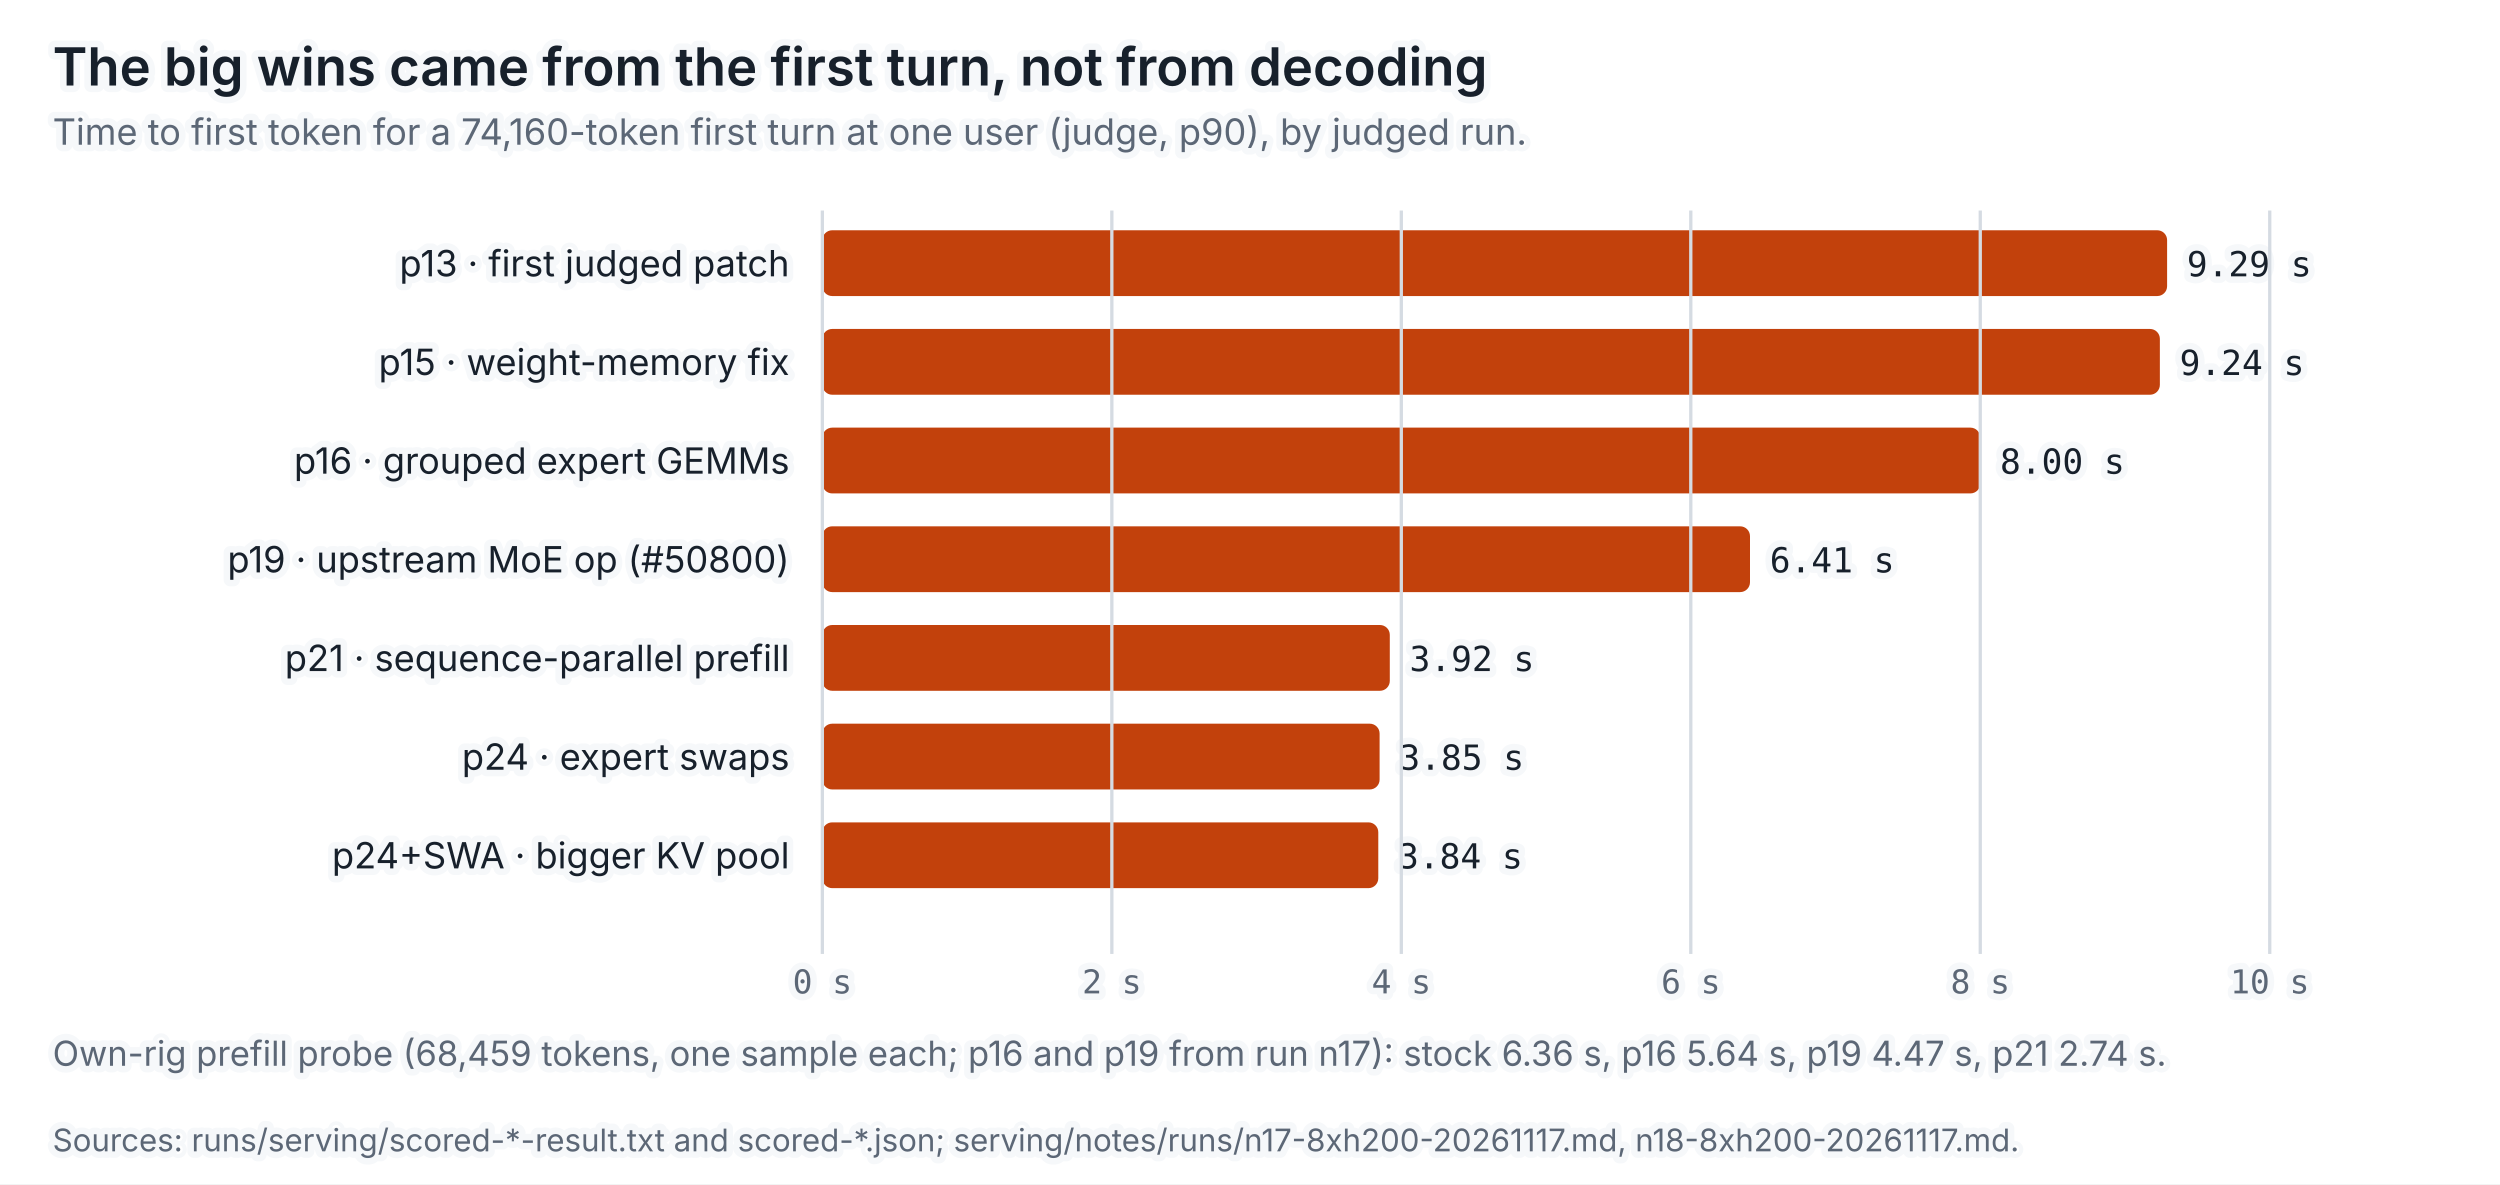
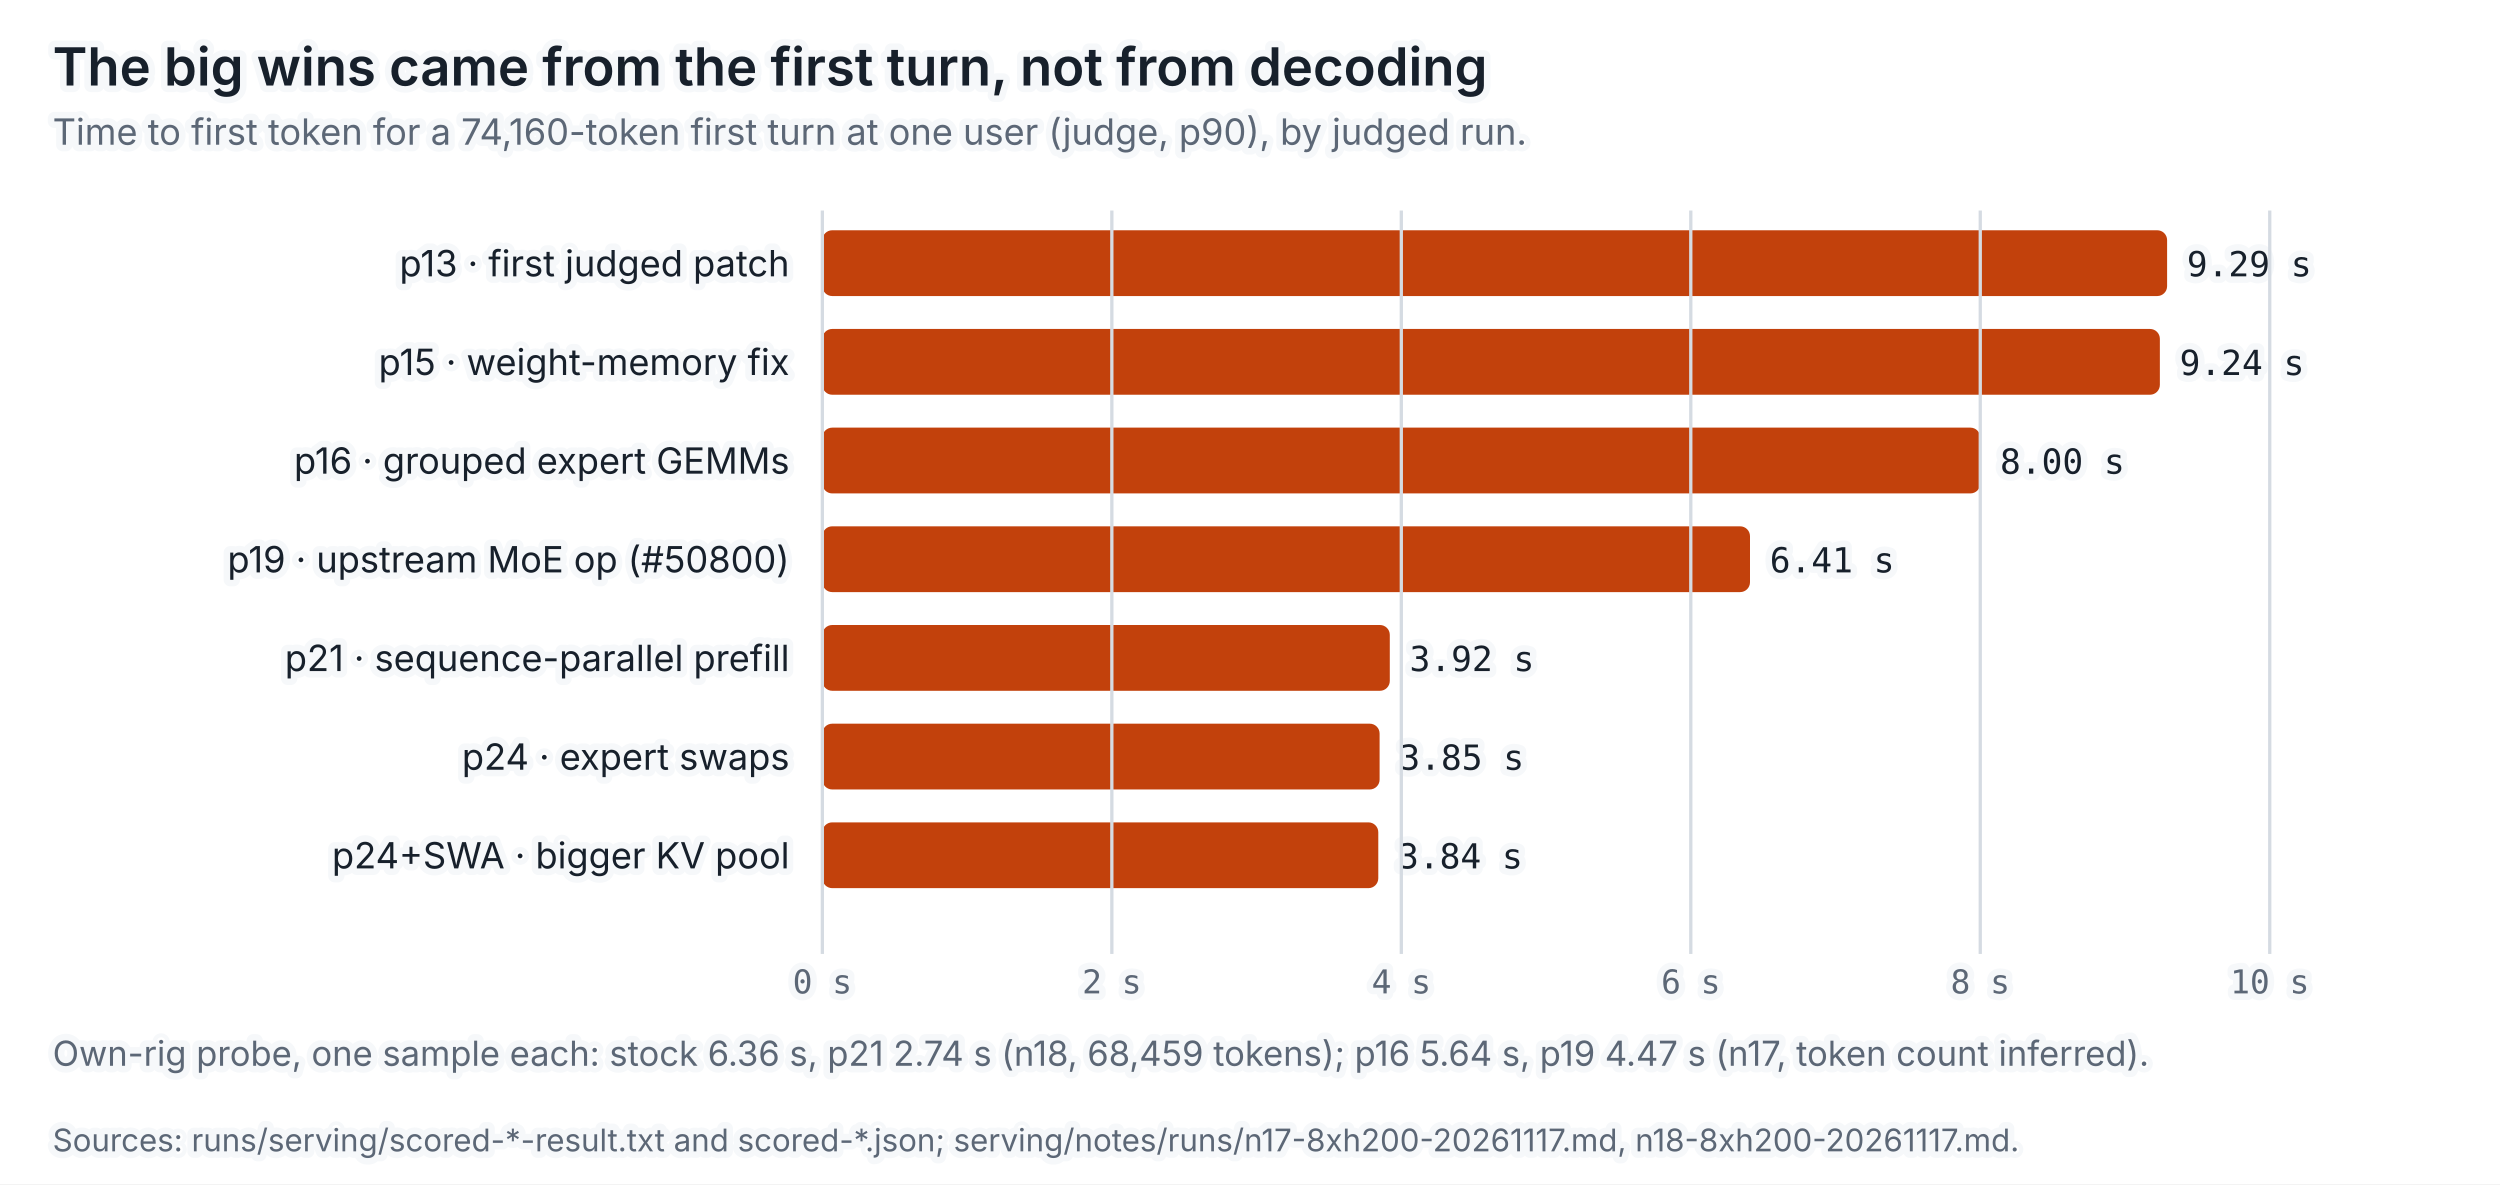
<svg xmlns="http://www.w3.org/2000/svg" viewBox="0 0 760 360" width="760" height="360" role="img">
  <rect width="760" height="360" fill="#ffffff" />
  <text x="16.0" y="26.0" font-size="16" fill="#17202b" text-anchor="start" font-weight="600" style="font-family:'Source Sans 3',system-ui,-apple-system,'Segoe UI',sans-serif;paint-order:stroke" stroke="#f6f8fa" stroke-width="4" stroke-linejoin="round">The big wins came from the first turn, not from decoding</text>
  <text x="16.0" y="44.0" font-size="11" fill="#5c6776" text-anchor="start" font-weight="400" style="font-family:'Source Sans 3',system-ui,-apple-system,'Segoe UI',sans-serif;paint-order:stroke" stroke="#f6f8fa" stroke-width="4" stroke-linejoin="round">Time to first token for a 74,160-token first turn at one user (judge, p90), by judged run.</text>
  <text x="240.0" y="84.0" font-size="11" fill="#17202b" text-anchor="end" font-weight="400" style="font-family:'Source Sans 3',system-ui,-apple-system,'Segoe UI',sans-serif;paint-order:stroke" stroke="#f6f8fa" stroke-width="4" stroke-linejoin="round">p13  ·  first judged patch</text>
  <rect x="250" y="70" width="408.8" height="20" rx="3" fill="#c2410c" />
  <text x="664.8" y="84.0" font-size="10.5" fill="#17202b" text-anchor="start" font-weight="400" style="font-family:'JetBrains Mono',ui-monospace,Menlo,monospace;paint-order:stroke" stroke="#f6f8fa" stroke-width="4" stroke-linejoin="round">9.29 s</text>
  <text x="240.0" y="114.0" font-size="11" fill="#17202b" text-anchor="end" font-weight="400" style="font-family:'Source Sans 3',system-ui,-apple-system,'Segoe UI',sans-serif;paint-order:stroke" stroke="#f6f8fa" stroke-width="4" stroke-linejoin="round">p15  ·  weight-memory fix</text>
  <rect x="250" y="100" width="406.6" height="20" rx="3" fill="#c2410c" />
  <text x="662.6" y="114.0" font-size="10.5" fill="#17202b" text-anchor="start" font-weight="400" style="font-family:'JetBrains Mono',ui-monospace,Menlo,monospace;paint-order:stroke" stroke="#f6f8fa" stroke-width="4" stroke-linejoin="round">9.24 s</text>
  <text x="240.0" y="144.0" font-size="11" fill="#17202b" text-anchor="end" font-weight="400" style="font-family:'Source Sans 3',system-ui,-apple-system,'Segoe UI',sans-serif;paint-order:stroke" stroke="#f6f8fa" stroke-width="4" stroke-linejoin="round">p16  ·  grouped expert GEMMs</text>
  <rect x="250" y="130" width="352.0" height="20" rx="3" fill="#c2410c" />
  <text x="608.0" y="144.0" font-size="10.5" fill="#17202b" text-anchor="start" font-weight="400" style="font-family:'JetBrains Mono',ui-monospace,Menlo,monospace;paint-order:stroke" stroke="#f6f8fa" stroke-width="4" stroke-linejoin="round">8.00 s</text>
  <text x="240.0" y="174.0" font-size="11" fill="#17202b" text-anchor="end" font-weight="400" style="font-family:'Source Sans 3',system-ui,-apple-system,'Segoe UI',sans-serif;paint-order:stroke" stroke="#f6f8fa" stroke-width="4" stroke-linejoin="round">p19  ·  upstream MoE op (#50800)</text>
  <rect x="250" y="160" width="282.0" height="20" rx="3" fill="#c2410c" />
  <text x="538.0" y="174.0" font-size="10.5" fill="#17202b" text-anchor="start" font-weight="400" style="font-family:'JetBrains Mono',ui-monospace,Menlo,monospace;paint-order:stroke" stroke="#f6f8fa" stroke-width="4" stroke-linejoin="round">6.41 s</text>
  <text x="240.0" y="204.0" font-size="11" fill="#17202b" text-anchor="end" font-weight="400" style="font-family:'Source Sans 3',system-ui,-apple-system,'Segoe UI',sans-serif;paint-order:stroke" stroke="#f6f8fa" stroke-width="4" stroke-linejoin="round">p21  ·  sequence-parallel prefill</text>
  <rect x="250" y="190" width="172.5" height="20" rx="3" fill="#c2410c" />
  <text x="428.5" y="204.0" font-size="10.5" fill="#17202b" text-anchor="start" font-weight="400" style="font-family:'JetBrains Mono',ui-monospace,Menlo,monospace;paint-order:stroke" stroke="#f6f8fa" stroke-width="4" stroke-linejoin="round">3.92 s</text>
  <text x="240.0" y="234.0" font-size="11" fill="#17202b" text-anchor="end" font-weight="400" style="font-family:'Source Sans 3',system-ui,-apple-system,'Segoe UI',sans-serif;paint-order:stroke" stroke="#f6f8fa" stroke-width="4" stroke-linejoin="round">p24  ·  expert swaps</text>
  <rect x="250" y="220" width="169.4" height="20" rx="3" fill="#c2410c" />
  <text x="425.4" y="234.0" font-size="10.5" fill="#17202b" text-anchor="start" font-weight="400" style="font-family:'JetBrains Mono',ui-monospace,Menlo,monospace;paint-order:stroke" stroke="#f6f8fa" stroke-width="4" stroke-linejoin="round">3.85 s</text>
  <text x="240.0" y="264.0" font-size="11" fill="#17202b" text-anchor="end" font-weight="400" style="font-family:'Source Sans 3',system-ui,-apple-system,'Segoe UI',sans-serif;paint-order:stroke" stroke="#f6f8fa" stroke-width="4" stroke-linejoin="round">p24+SWA  ·  bigger KV pool</text>
  <rect x="250" y="250" width="169.0" height="20" rx="3" fill="#c2410c" />
  <text x="425.0" y="264.0" font-size="10.5" fill="#17202b" text-anchor="start" font-weight="400" style="font-family:'JetBrains Mono',ui-monospace,Menlo,monospace;paint-order:stroke" stroke="#f6f8fa" stroke-width="4" stroke-linejoin="round">3.84 s</text>
  <line x1="250.0" y1="64" x2="250.0" y2="290" stroke="#d5dbe2" />
  <text x="250.0" y="302.0" font-size="10" fill="#5c6776" text-anchor="middle" font-weight="400" style="font-family:'JetBrains Mono',ui-monospace,Menlo,monospace;paint-order:stroke" stroke="#f6f8fa" stroke-width="4" stroke-linejoin="round">0 s</text>
  <line x1="338.0" y1="64" x2="338.0" y2="290" stroke="#d5dbe2" />
  <text x="338.0" y="302.0" font-size="10" fill="#5c6776" text-anchor="middle" font-weight="400" style="font-family:'JetBrains Mono',ui-monospace,Menlo,monospace;paint-order:stroke" stroke="#f6f8fa" stroke-width="4" stroke-linejoin="round">2 s</text>
  <line x1="426.0" y1="64" x2="426.0" y2="290" stroke="#d5dbe2" />
  <text x="426.0" y="302.0" font-size="10" fill="#5c6776" text-anchor="middle" font-weight="400" style="font-family:'JetBrains Mono',ui-monospace,Menlo,monospace;paint-order:stroke" stroke="#f6f8fa" stroke-width="4" stroke-linejoin="round">4 s</text>
  <line x1="514.0" y1="64" x2="514.0" y2="290" stroke="#d5dbe2" />
  <text x="514.0" y="302.0" font-size="10" fill="#5c6776" text-anchor="middle" font-weight="400" style="font-family:'JetBrains Mono',ui-monospace,Menlo,monospace;paint-order:stroke" stroke="#f6f8fa" stroke-width="4" stroke-linejoin="round">6 s</text>
  <line x1="602.0" y1="64" x2="602.0" y2="290" stroke="#d5dbe2" />
  <text x="602.0" y="302.0" font-size="10" fill="#5c6776" text-anchor="middle" font-weight="400" style="font-family:'JetBrains Mono',ui-monospace,Menlo,monospace;paint-order:stroke" stroke="#f6f8fa" stroke-width="4" stroke-linejoin="round">8 s</text>
  <line x1="690.0" y1="64" x2="690.0" y2="290" stroke="#d5dbe2" />
  <text x="690.0" y="302.0" font-size="10" fill="#5c6776" text-anchor="middle" font-weight="400" style="font-family:'JetBrains Mono',ui-monospace,Menlo,monospace;paint-order:stroke" stroke="#f6f8fa" stroke-width="4" stroke-linejoin="round">10 s</text>
-   <text x="16.0" y="324.0" font-size="10.5" fill="#5c6776" text-anchor="start" font-weight="400" style="font-family:'Source Sans 3',system-ui,-apple-system,'Segoe UI',sans-serif;paint-order:stroke" stroke="#f6f8fa" stroke-width="4" stroke-linejoin="round">Own-rig prefill probe (68,459 tokens, one sample each; p16 and p19 from run n17): stock 6.36 s, p16 5.64 s, p19 4.47 s, p21 2.74 s.</text>
+   <text x="16.0" y="324.0" font-size="10.5" fill="#5c6776" text-anchor="start" font-weight="400" style="font-family:'Source Sans 3',system-ui,-apple-system,'Segoe UI',sans-serif;paint-order:stroke" stroke="#f6f8fa" stroke-width="4" stroke-linejoin="round">Own-rig probe, one sample each: stock 6.36 s, p21 2.74 s (n18, 68,459 tokens); p16 5.64 s, p19 4.47 s (n17, token count inferred).</text>
  <text x="16.0" y="350.0" font-size="9.5" fill="#5c6776" text-anchor="start" font-weight="400" style="font-family:'Source Sans 3',system-ui,-apple-system,'Segoe UI',sans-serif;paint-order:stroke" stroke="#f6f8fa" stroke-width="4" stroke-linejoin="round">Sources: runs/serving/scored-*-result.txt and scored-*.json; serving/notes/runs/n17-8xh200-20261117.md, n18-8xh200-20261117.md.</text>
</svg>
